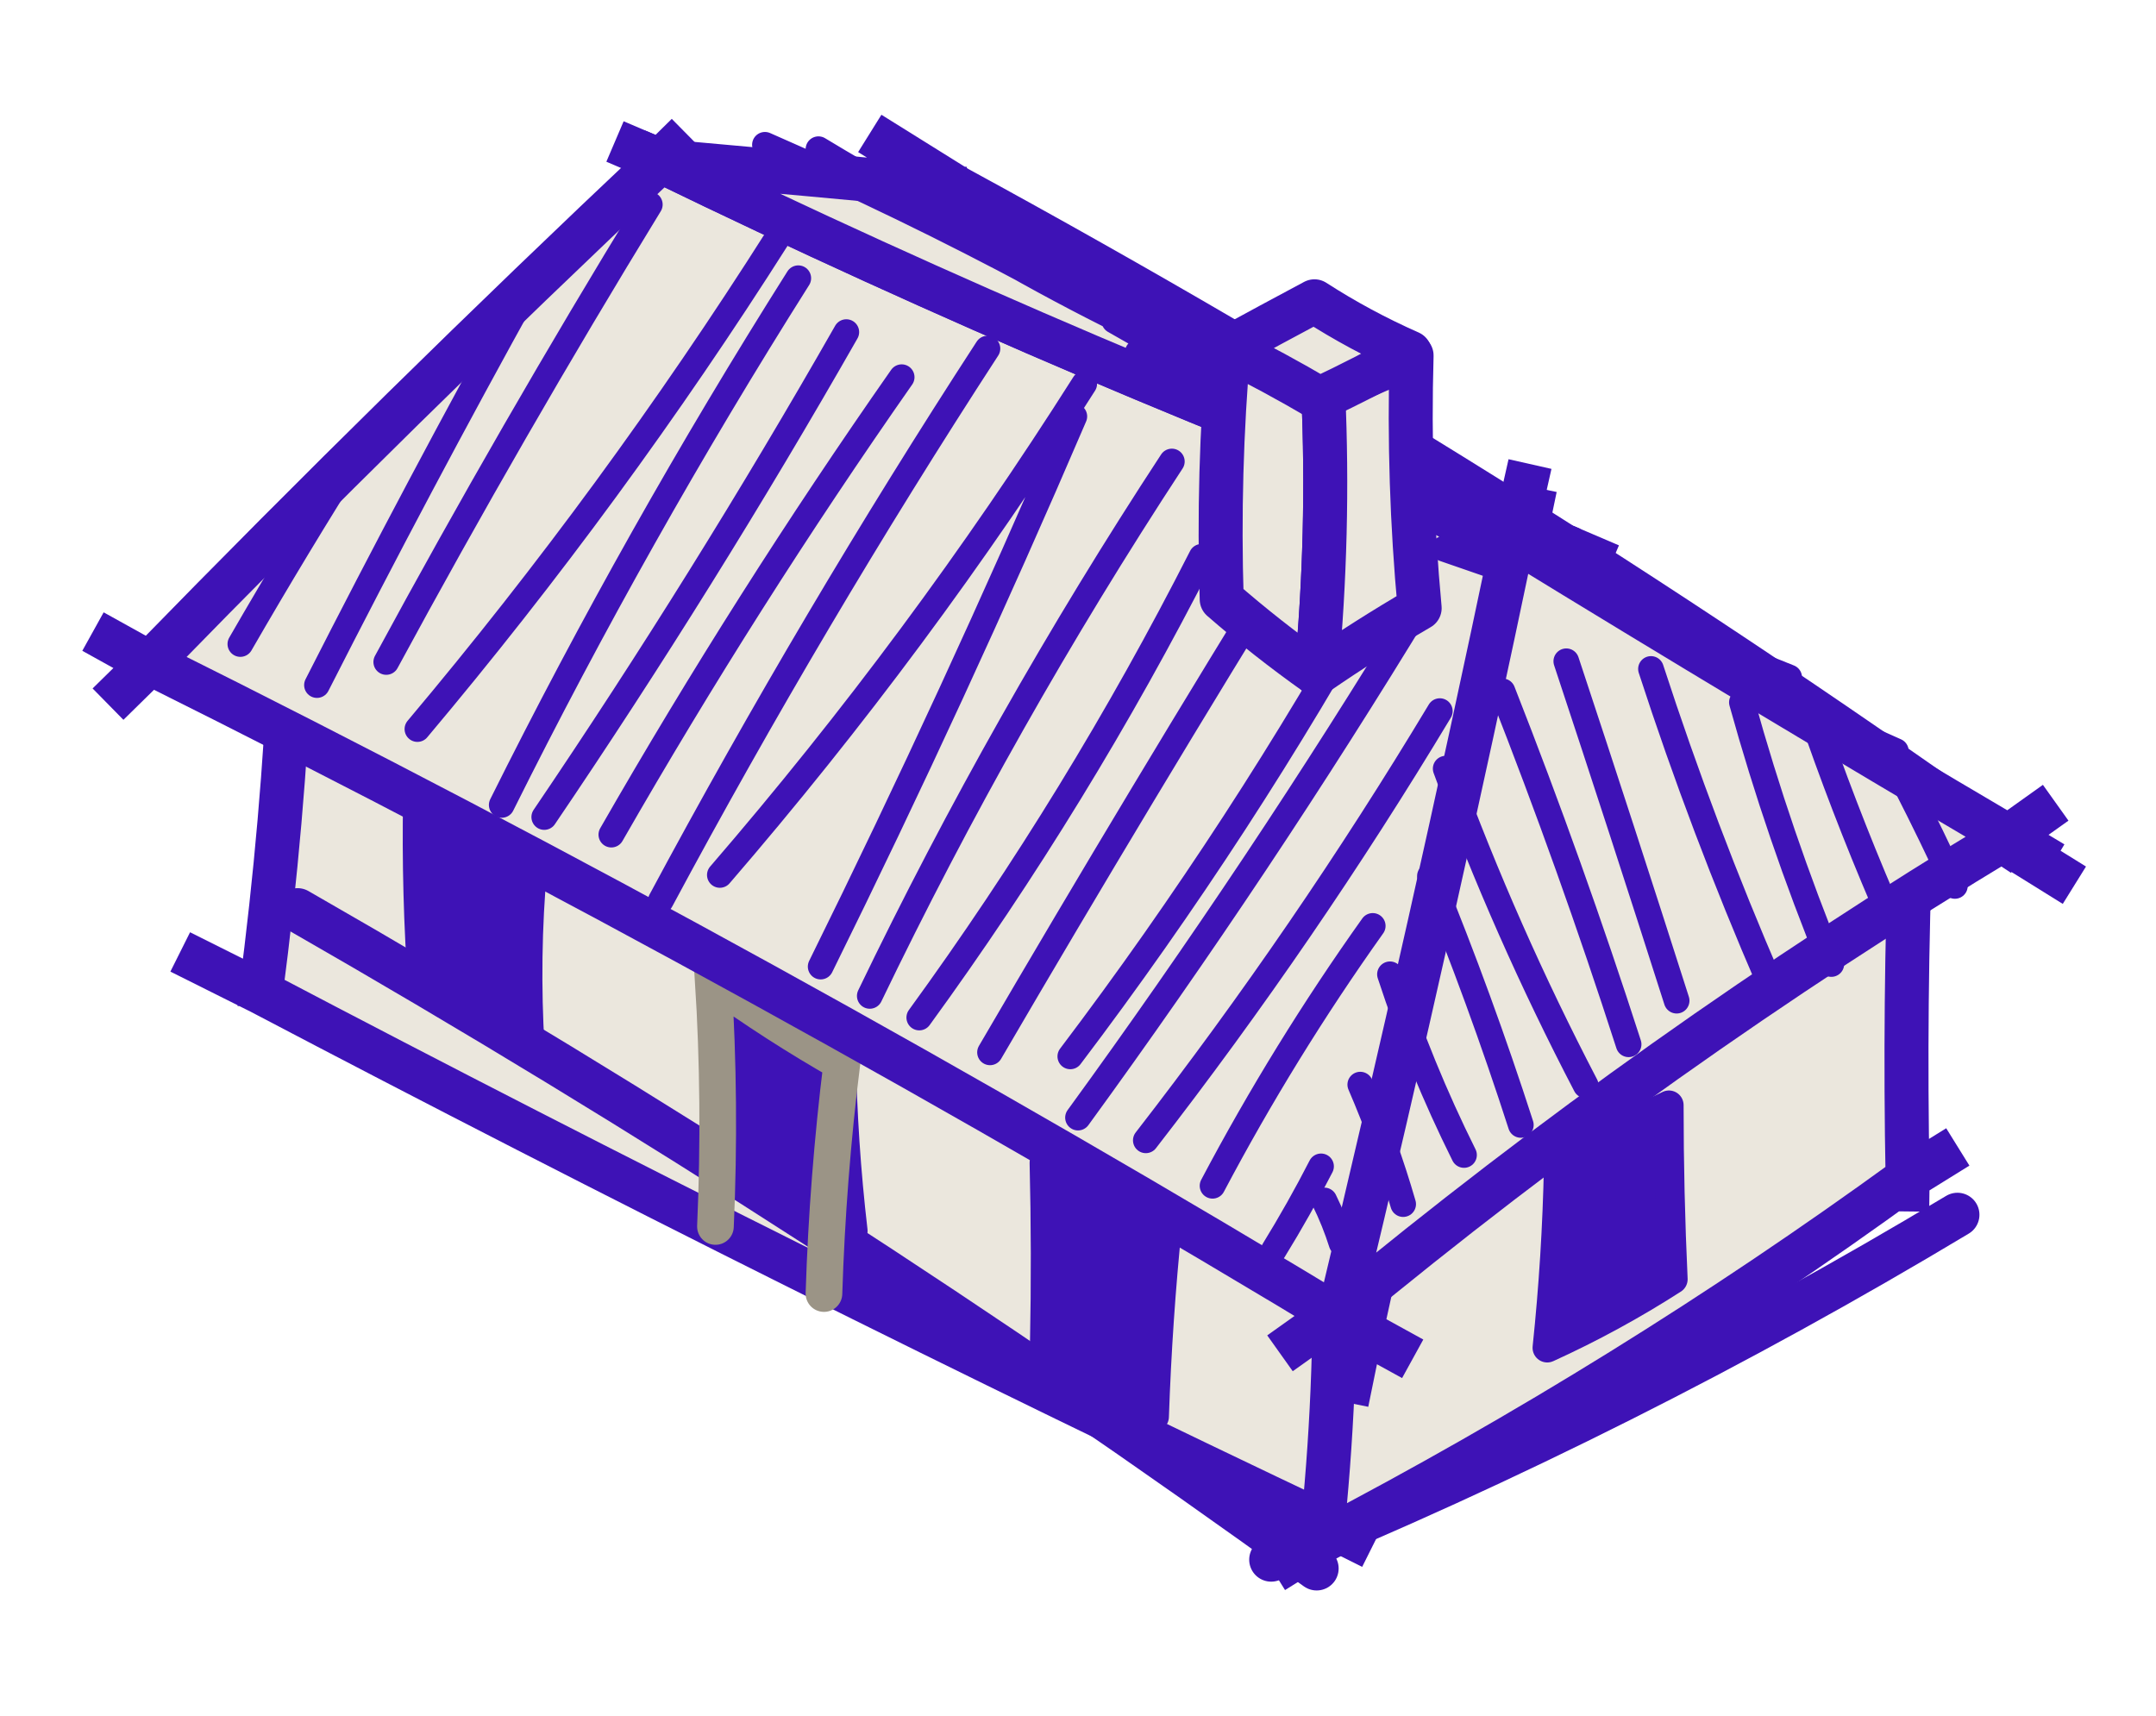
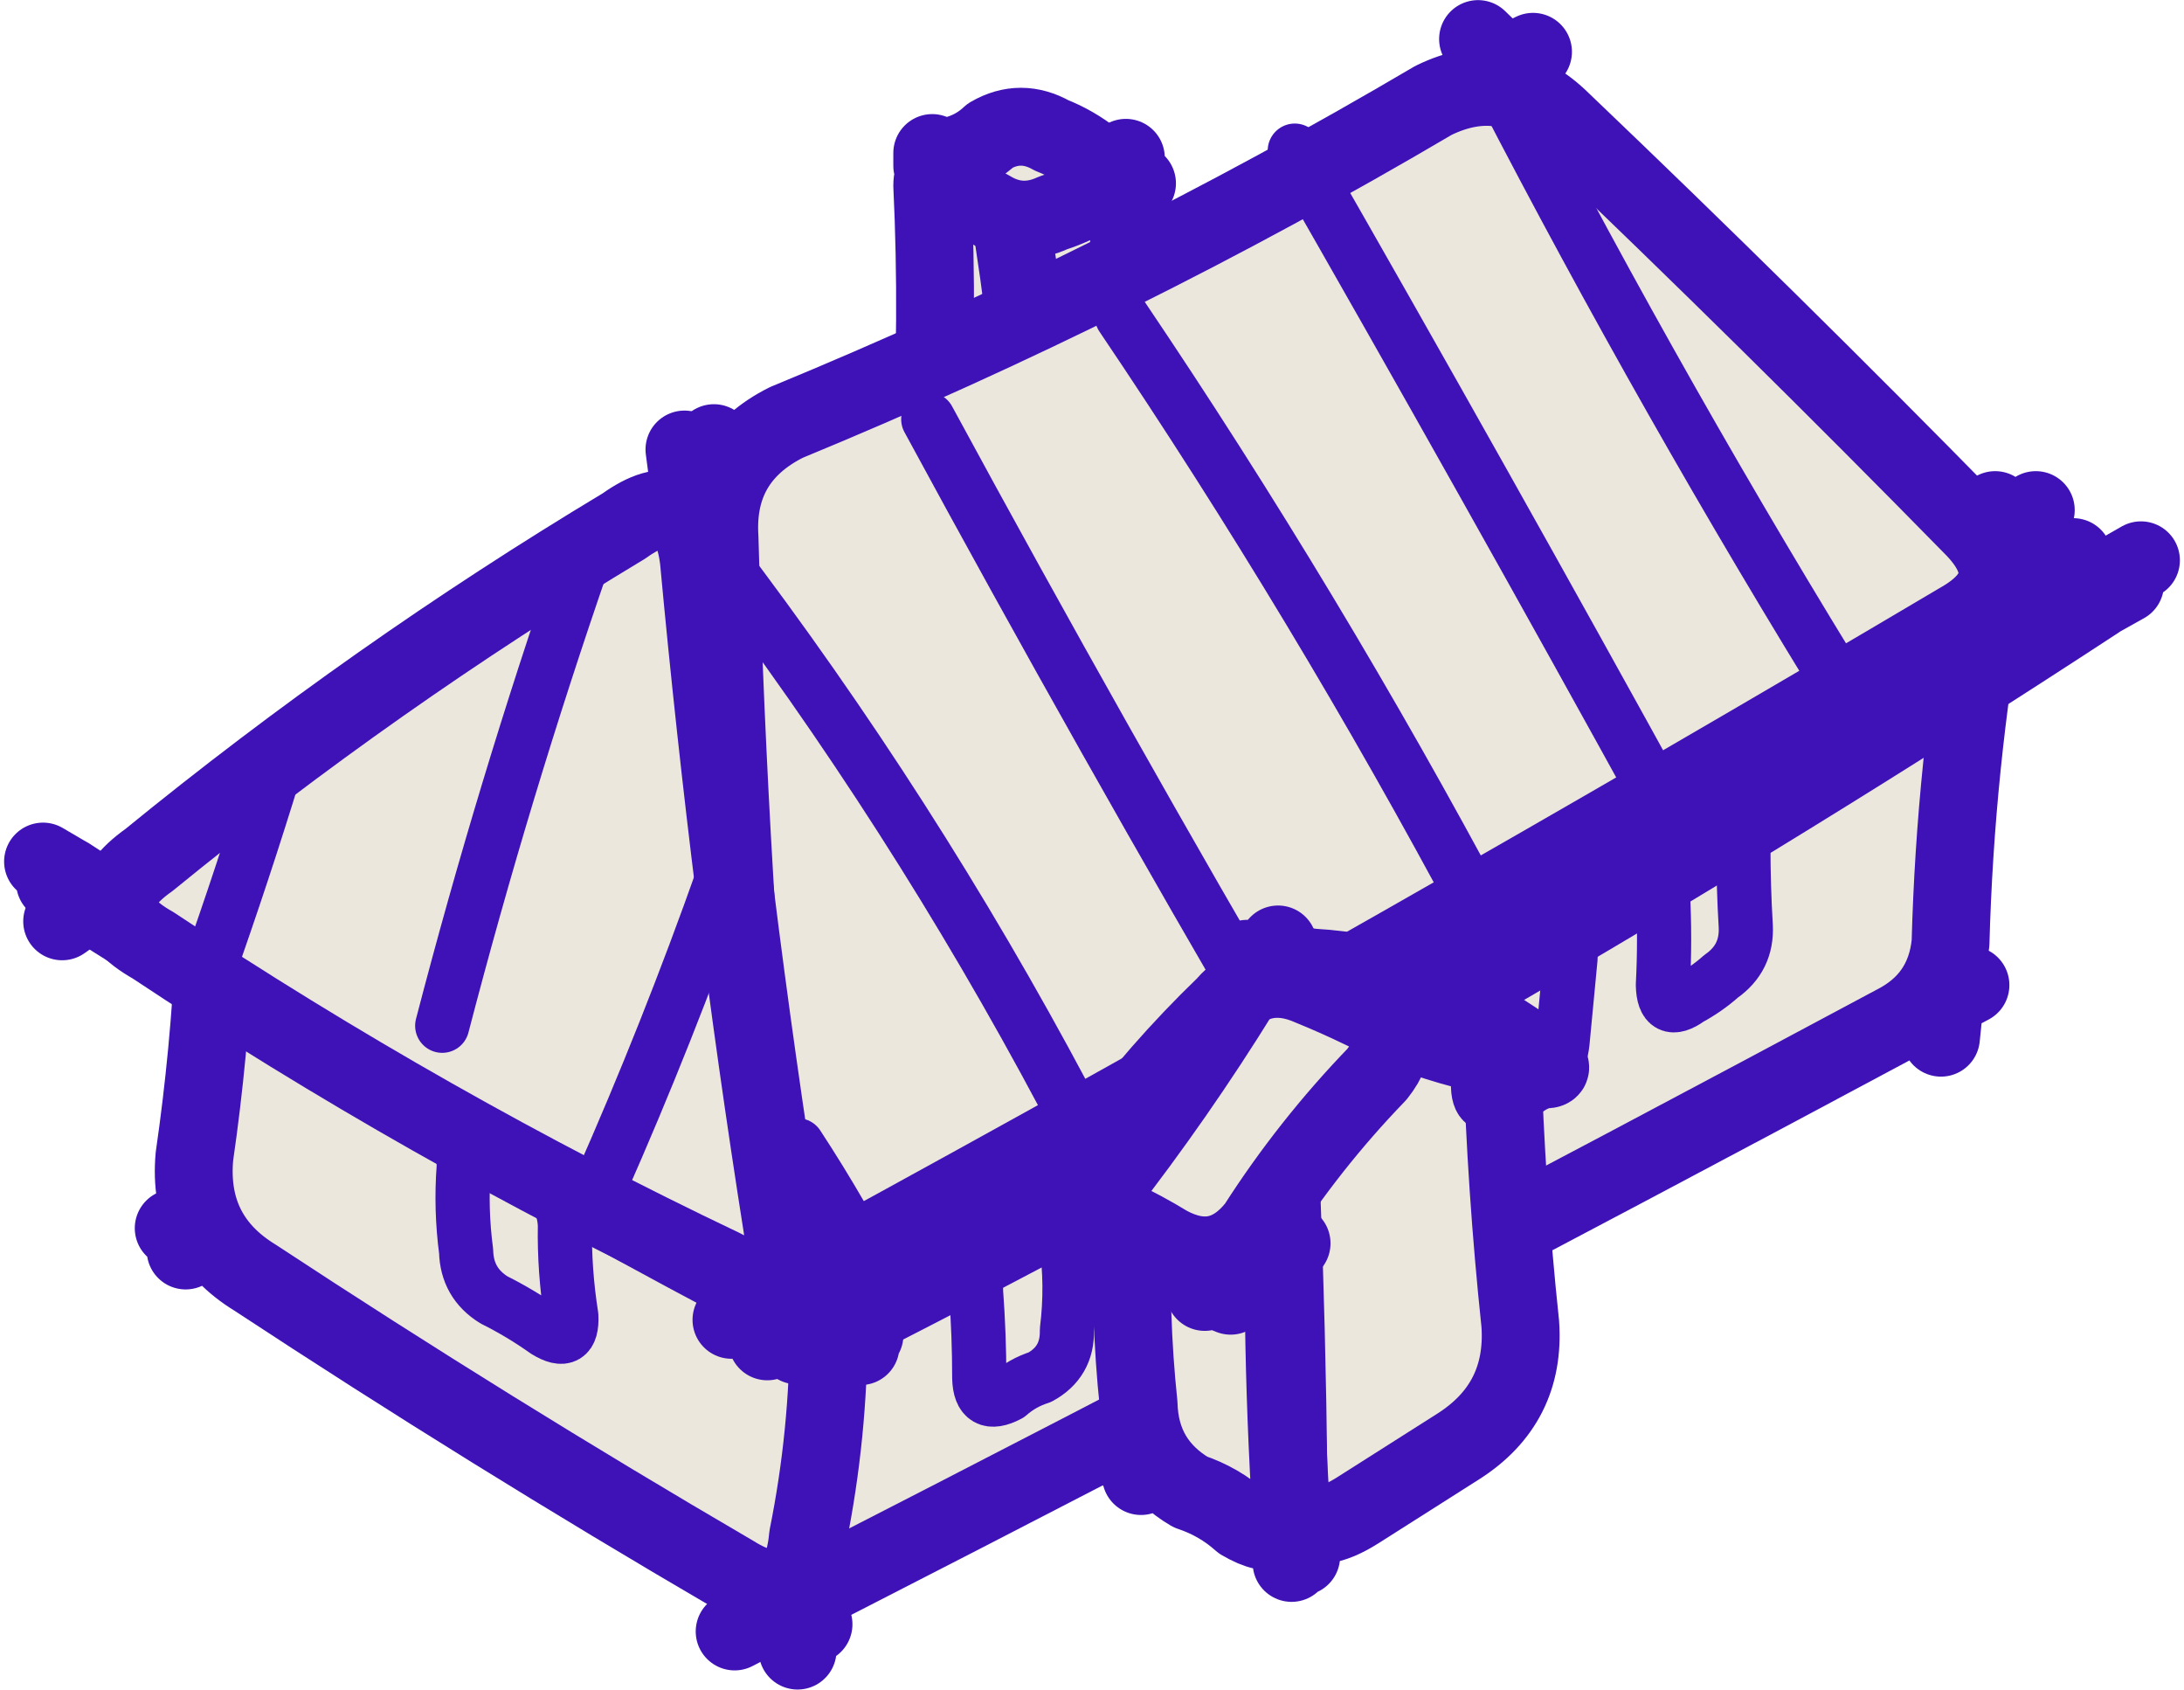
- <svg xmlns="http://www.w3.org/2000/svg" viewBox="-30 -29.7 58.7 46.8" width="235" height="187">
-   <path d="M6.37 12.01Q-8.44 4.99 -22.94 -2.63Q-22.33 -7.27 -22.13 -11.94Q-7.02 -4.63 6.95 4.7Q6.9 8.38 6.37 12.01ZM-22.94 -2.63l-2.2 -1.1M6.37 12.01l1 0.5M-22.13 -11.94l0.06 -0.75M-22.94 -2.63l-0.04 0.43M6.95 4.7l2.48 1.42M-22.13 -11.94l-2.54 -1.46M6.37 12.01l-0.05 0.59M6.95 4.7l0.03 -0.43" fill="#ebe7dd" stroke="#3e12b6" stroke-width="1.2" stroke-linejoin="round" />
-   <path d="M21.98 2.44Q14.35 7.99 5.98 12.36Q6.43 8.24 6.33 4.09Q14.3 -1.37 22.07 -7.09Q21.89 -2.33 21.98 2.44ZM5.98 12.36l-1.3 0.81M21.98 2.44l1.37 -0.85M6.33 4.09l0.03 -0.79M5.98 12.36l-0.01 0.31M22.07 -7.09l0.57 -0.4M6.33 4.09l-0.93 0.66M21.98 2.44l-0.01 0.91M22.07 -7.09l0 -0.47" fill="#ebe7dd" stroke="#3e12b6" stroke-width="1.2" stroke-linejoin="round" />
-   <path d="M5.86 13.09Q-7.56 3.37 -21.94 -4.87" fill="none" stroke="#3e12b6" stroke-width="1.2" stroke-linecap="round" />
-   <path d="M23.34 3.44Q14.33 8.85 4.62 12.85" fill="none" stroke="#3e12b6" stroke-width="1.2" stroke-linecap="round" />
-   <path d="M1.43 8.95Q-0.05 7.94 -1.56 6.96Q-1.51 4.49 -1.57 2.02Q0.15 2.76 1.79 3.67Q1.52 6.3 1.43 8.95" fill="#3e12b6" stroke="#3e12b6" stroke-width="0.8" stroke-linecap="round" stroke-linejoin="round" />
-   <path d="M-6.79 3.88Q-8.47 2.8 -10.24 1.86Q-9.95 -0.37 -9.87 -2.61Q-8.53 -1.71 -7.11 -0.95Q-7.07 1.48 -6.79 3.88" fill="#3e12b6" stroke="#3e12b6" stroke-width="0.8" stroke-linecap="round" stroke-linejoin="round" />
-   <path d="M-15.6 -1.12Q-17.08 -1.88 -18.52 -2.7Q-18.71 -5.33 -18.66 -7.95Q-17.14 -6.93 -15.53 -6.06Q-15.75 -3.59 -15.6 -1.12" fill="#3e12b6" stroke="#3e12b6" stroke-width="0.8" stroke-linecap="round" stroke-linejoin="round" />
-   <path d="M15.58 5.2Q13.93 6.26 12.15 7.07Q12.41 4.59 12.46 2.1Q13.92 1.19 15.47 0.45Q15.47 2.83 15.58 5.2" fill="#3e12b6" stroke="#3e12b6" stroke-width="0.8" stroke-linecap="round" stroke-linejoin="round" />
-   <path d="M-7.58 5.59Q-7.48 2.43 -7.09 -0.71Q-8.9 -1.74 -10.6 -2.97Q-10.39 0.39 -10.54 3.76" fill="none" stroke="#9b9486" stroke-width="1" stroke-linecap="round" />
-   <path d="M7.08 6.6Q-9.06 -3.19 -25.97 -11.61Q-19.15 -18.61 -12.04 -25.31Q-0.48 -19.69 11.58 -15.25Q9.5 -4.29 7.08 6.6ZM-25.97 -11.61l-1.55 -0.86M7.08 6.6l1.4 0.77M-12.04 -25.31l0.73 -0.72M-25.97 -11.61l-1.14 1.12M11.58 -15.25l2.29 0.98M-12.04 -25.31l-0.66 -0.28M7.08 6.6l-0.4 1.96M11.58 -15.25l0.24 -1.15" fill="#ebe7dd" stroke="#3e12b6" stroke-width="1.2" stroke-linejoin="round" />
-   <path d="M5.98 2.12Q5.38 3.29 4.69 4.41M7.39 -4.44Q4.97 -1.04 3.02 2.65M9.22 -10.3Q5.56 -4.21 1.2 1.41M8.72 -13.28Q4.33 -6.05 -0.65 0.79M7.62 -13.92Q3.85 -7.1 -0.86 -0.88M5.37 -15Q1.07 -8.05 -3.05 -0.99M2.72 -14.51Q-0.63 -7.92 -4.98 -1.94M1.91 -17.11Q-2.69 -10.09 -6.33 -2.53M-0.75 -18.34Q-4.01 -10.74 -7.67 -3.33M-0.48 -19.23Q-4.96 -12.16 -10.42 -5.83M-3.12 -20.19Q-7.89 -12.85 -12.03 -5.13M-5.46 -19.41Q-9.7 -13.35 -13.38 -6.93M-6.97 -20.64Q-10.83 -13.87 -15.21 -7.41M-8.28 -22.11Q-12.69 -15.13 -16.37 -7.74M-8.85 -23.21Q-13.31 -16.18 -18.67 -9.81M-12.33 -24.12Q-16.09 -17.98 -19.52 -11.64M-15.66 -21.84Q-18.63 -16.48 -21.41 -11.01M-20.31 -17.41Q-21.96 -14.8 -23.5 -12.13" fill="none" stroke="#3e12b6" stroke-width="0.7" stroke-linecap="round" />
-   <path d="M-3.94 -24.57Q10.67 -16.61 24.23 -6.98Q17.87 -11.05 11.58 -15.25Q-0.48 -19.69 -12.04 -25.31Q-7.99 -24.95 -3.94 -24.57ZM24.23 -6.98l2.3 1.43M-3.94 -24.57l-2.39 -1.49M11.58 -15.25l-1.23 -0.8M24.23 -6.98l0.9 0.59M-12.04 -25.31l-1.24 -0.53M11.58 -15.25l1.24 0.53M-3.94 -24.57l0.2 0.02M-12.04 -25.31l-0.23 -0.02" fill="#ebe7dd" stroke="#3e12b6" stroke-width="1.2" stroke-linejoin="round" />
-   <path d="M-5.87 -24.85Q-5.26 -24.5 -4.61 -24.22M-7.73 -25.63Q-5.55 -24.31 -3.29 -23.16M-9.19 -25.75Q-5.41 -24.1 -1.79 -22.16M-9.18 -25.58Q-4.56 -23.85 -0.01 -21.96M-6.85 -24.81Q-2.84 -22.81 1.08 -20.65M-4.61 -23.97Q-0.87 -21.85 3.06 -20.12M-2.91 -22.78Q0.59 -20.76 4.32 -19.22M-1.84 -22.3Q2.26 -20.27 6.16 -17.88M0.34 -20.95Q4.33 -18.7 8.14 -16.16M0.98 -20.09Q5.55 -17.86 10.2 -15.81M3.13 -18.74Q7.5 -16.41 12.03 -14.39M5.27 -17.59Q8.83 -15.58 12.56 -13.91M6.26 -17.06Q10.42 -14.65 14.88 -12.85M8.61 -15.78Q12.62 -14.19 16.43 -12.14M9.33 -14.73Q14.09 -13.1 18.75 -11.22M11.73 -14.04Q15.96 -11.71 20.29 -9.58M15.63 -12.04Q18.62 -10.56 21.66 -9.21M20.13 -9.46Q21.92 -8.61 23.68 -7.71" fill="none" stroke="#3e12b6" stroke-width="0.7" stroke-linecap="round" />
-   <path d="M24.73 -6.88Q15.13 -1.09 6.49 6.06Q9.01 -4.44 11.22 -15Q17.94 -10.88 24.73 -6.88ZM6.49 6.06l-1.63 1.16M24.73 -6.88l1.29 -0.92M11.22 -15l0.46 -2.04M6.49 6.06l-0.25 1.12M24.73 -6.88l1.22 0.73M11.22 -15l-0.71 -0.43" fill="#ebe7dd" stroke="#3e12b6" stroke-width="1.2" stroke-linejoin="round" />
-   <path d="M21.95 -8.25Q22.64 -6.9 23.27 -5.53M19.54 -9.68Q20.47 -7.04 21.6 -4.47M17.46 -10.54Q18.47 -6.9 19.9 -3.4M14.98 -11.45Q16.4 -7.08 18.23 -2.86M12.67 -11.66Q14.2 -7.04 15.68 -2.4M10.93 -10.84Q12.8 -6.08 14.37 -1.21M9.38 -8.73Q11.01 -4.29 13.2 -0.09M8.95 -5.8Q10.32 -2.45 11.43 0.99M7.86 -3.12Q8.69 -0.58 9.88 1.81M7.05 -0.11Q7.74 1.49 8.22 3.15M6.07 3.05Q6.35 3.62 6.54 4.22" fill="none" stroke="#3e12b6" stroke-width="0.7" stroke-linecap="round" />
-   <path d="M5.85 -11.32Q4.51 -12.27 3.27 -13.35Q3.16 -16.8 3.46 -20.25Q4.77 -19.66 6.04 -18.98Q6.21 -15.14 5.85 -11.32Z" fill="#ebe7dd" stroke="#3e12b6" stroke-width="1.2" stroke-linejoin="round" />
-   <path d="M8.67 -13.11Q7.23 -12.27 5.85 -11.32Q6.21 -15.14 6.04 -18.98Q7.26 -19.45 8.45 -20Q8.35 -16.55 8.67 -13.11Z" fill="#ebe7dd" stroke="#3e12b6" stroke-width="1.2" stroke-linejoin="round" />
-   <path d="M5.94 -18.82Q4.7 -19.55 3.41 -20.19Q4.6 -20.84 5.8 -21.48Q7.04 -20.68 8.4 -20.08Q7.19 -19.41 5.94 -18.82Z" fill="#ebe7dd" stroke="#3e12b6" stroke-width="1.2" stroke-linejoin="round" />
+ <svg xmlns="http://www.w3.org/2000/svg" viewBox="-13.53 -14.05 27.31 21.2" width="128" height="99">
+   <g>
+     <path d="M0.44 -7.87Q0.11 -7.75 -0.22 -7.62Q-0.51 -7.51 -0.54 -7.82Q-0.6 -9.35 -0.84 -10.86Q-0.88 -11.27 -0.49 -11.39Q-0.15 -11.46 0.18 -11.59Q0.57 -11.71 0.59 -11.3Q0.58 -9.8 0.72 -8.31Q0.74 -7.99 0.44 -7.87ZM-0.88 -11.27l-0.03 -0.3M-0.51 -7.51l0.03 0.32M0.57 -11.71l0.12 -0.04M-0.88 -11.27l-0.08 0.03M0.74 -7.99l0.01 0.11M0.57 -11.71l-0.02 -0.36" fill="#ebe7dd" stroke="#3e12b6" stroke-width="0.977" stroke-linecap="round" stroke-linejoin="round" />
+     <path d="M-0.87 -7.63Q-1.2 -7.8 -1.56 -7.87Q-1.9 -7.99 -1.9 -8.35Q-1.8 -10.04 -1.88 -11.72Q-1.88 -11.97 -1.67 -11.83Q-1.4 -11.61 -1.1 -11.42Q-0.88 -11.27 -0.85 -11Q-0.61 -9.45 -0.55 -7.89Q-0.51 -7.51 -0.87 -7.63ZM-1.9 -7.99l-0.13 -0.04M-0.51 -7.51l0.12 0.04M-1.88 -11.97l0 -0.16M-1.9 -7.99l0 0.36M-0.51 -7.51l0.02 0.17M-0.88 -11.27l-0.02 -0.21" fill="#ebe7dd" stroke="#3e12b6" stroke-width="0.977" stroke-linecap="round" stroke-linejoin="round" />
+     <path d="M0.12 -11.6Q-0.11 -11.46 -0.36 -11.38Q-0.77 -11.19 -1.15 -11.42Q-1.36 -11.53 -1.54 -11.67Q-1.92 -11.9 -1.54 -12.12Q-1.32 -12.19 -1.15 -12.35Q-0.77 -12.57 -0.38 -12.35Q-0.1 -12.24 0.14 -12.05Q0.56 -11.8 0.12 -11.6Z" fill="#ebe7dd" stroke="#3e12b6" stroke-width="0.977" stroke-linecap="round" stroke-linejoin="round" />
+     <path d="M10.2 -1.2Q3.48 2.4 -3.3 5.87Q-3.78 6.12 -3.69 5.58Q-3.3 3.92 -3.14 2.21Q-3.06 1.7 -2.61 1.42Q3.93 -3.06 10.84 -6.95Q11.42 -7.31 11.35 -6.63Q10.96 -4.44 10.9 -2.22Q10.83 -1.52 10.2 -1.2ZM-3.78 6.12l-0.58 0.3M10.83 -1.52l0.32 -0.17M-3.06 1.7l0.04 -0.28M-3.78 6.12l-0.02 0.12M11.42 -7.31l0.55 -0.34M-3.06 1.7l-0.28 0.18M10.83 -1.52l-0.05 0.49M11.42 -7.31l0.04 -0.34" fill="#ebe7dd" stroke="#3e12b6" stroke-width="0.977" stroke-linecap="round" stroke-linejoin="round" />
+     <path d="M-4.38 5.7Q-7.43 3.92 -10.38 1.98Q-11.23 1.46 -11.14 0.46Q-10.95 -0.85 -10.89 -2.18Q-10.8 -3.18 -9.95 -2.65Q-7.05 -0.6 -3.93 1.1Q-3.08 1.63 -3.18 2.62Q-3.18 3.94 -3.44 5.23Q-3.53 6.23 -4.38 5.7ZM-11.23 1.46l-0.17 -0.1M-3.53 6.23l0.16 0.1M-10.8 -3.18l0.02 -0.25M-11.23 1.46l-0.02 0.18M-3.08 1.63l0.37 0.23M-10.8 -3.18l-0.56 -0.35M-3.53 6.23l-0.04 0.43M-3.08 1.63l0.02 -0.22" fill="#ebe7dd" stroke="#3e12b6" stroke-width="0.977" stroke-linecap="round" stroke-linejoin="round" />
+     <path d="M-6.73 2.65Q-7.04 2.43 -7.38 2.26Q-7.72 2.05 -7.73 1.65Q-7.8 1.12 -7.76 0.59Q-7.78 0.19 -7.43 0.39Q-7.13 0.53 -6.86 0.72Q-6.51 0.92 -6.49 1.32Q-6.5 1.89 -6.41 2.46Q-6.39 2.86 -6.73 2.65Z" fill="none" stroke="#3e12b6" stroke-width="0.68" stroke-linecap="round" stroke-linejoin="round" />
+     <path d="M12.74 -6.52Q5.07 -1.5 -3.09 2.64Q-3.11 2.65 -3.12 2.63Q-3.13 2.56 -3.14 2.49Q-3.15 2.46 -3.13 2.45Q4.87 -1.99 12.72 -6.69Q12.73 -6.7 12.74 -6.68Q12.74 -6.61 12.75 -6.55Q12.75 -6.53 12.74 -6.52ZM-3.11 2.65l-0.34 0.2M12.75 -6.53l0.34 -0.19M12.73 -6.7l0.56 -0.32M-3.15 2.46l-0.45 0.26" fill="#ebe7dd" stroke="#3e12b6" stroke-width="0.977" stroke-linecap="round" stroke-linejoin="round" />
+     <path d="M-3.13 2.64Q-8.06 0.1 -12.73 -2.89Q-12.75 -2.9 -12.75 -2.92Q-12.75 -2.99 -12.75 -3.05Q-12.75 -3.07 -12.73 -3.06Q-8.11 -0.03 -3.17 2.45Q-3.15 2.46 -3.14 2.49Q-3.13 2.56 -3.12 2.63Q-3.11 2.65 -3.13 2.64ZM-12.75 -2.9l-0.14 -0.08M-3.11 2.65l0.33 0.19M-3.15 2.46l0.42 0.24M-12.75 -3.07l-0.29 -0.17" fill="#ebe7dd" stroke="#3e12b6" stroke-width="0.977" stroke-linecap="round" stroke-linejoin="round" />
+     <path d="M11.01 -6.25Q4.02 -2.11 -3.11 1.78Q-3.98 2.27 -4.04 1.27Q-4.43 -3.01 -4.55 -7.31Q-4.61 -8.3 -3.71 -8.75Q0.49 -10.48 4.41 -12.79Q5.31 -13.23 6.02 -12.53Q8.64 -10.03 11.17 -7.45Q11.88 -6.74 11.01 -6.25ZM-3.98 2.27l-0.42 0.24M11.88 -6.74l0.56 -0.32M-4.61 -8.3l-0.01 -0.19M-3.98 2.27l0.03 0.51M5.31 -13.23l0.35 -0.17M-4.61 -8.3l-0.34 0.17M11.88 -6.74l0.46 0.45M5.31 -13.23l-0.34 -0.33" fill="#ebe7dd" stroke="#3e12b6" stroke-width="0.977" stroke-linecap="round" stroke-linejoin="round" />
+     <path d="M11.94 -7.51Q12.18 -7.06 12.38 -6.6M2.67 -12.16Q5.05 -8.01 7.36 -3.81M-1.93 -8.79Q0.26 -4.75 2.58 -0.79M-3.57 0.32Q-3 1.19 -2.53 2.12" fill="none" stroke="#3e12b6" stroke-width="0.68" stroke-linecap="round" stroke-linejoin="round" />
+     <path d="M5.01 -13.46Q7.05 -9.47 9.39 -5.65M0.5 -10.08Q2.95 -6.45 5.01 -2.59M-4.59 -7.1Q-2.13 -3.87 -0.23 -0.3" fill="none" stroke="#3e12b6" stroke-width="0.68" stroke-linecap="round" stroke-linejoin="round" />
+     <path d="M-4.51 1.86Q-8.23 0.09 -11.66 -2.19Q-12.53 -2.68 -11.71 -3.26Q-8.88 -5.57 -5.75 -7.45Q-4.94 -8.03 -4.81 -7.03Q-4.42 -2.82 -3.76 1.36Q-3.64 2.35 -4.51 1.86ZM-12.53 -2.68l-0.14 -0.08M-3.64 2.35l0.45 0.25M-4.94 -8.03l0.15 -0.11M-12.53 -2.68l-0.27 0.19M-3.64 2.35l0.06 0.48M-4.94 -8.03l-0.05 -0.38" fill="#ebe7dd" stroke="#3e12b6" stroke-width="0.977" stroke-linecap="round" stroke-linejoin="round" />
+     <path d="M-6.26 -7.03Q-7.26 -4.14 -8.03 -1.18" fill="none" stroke="#3e12b6" stroke-width="0.68" stroke-linecap="round" stroke-linejoin="round" />
+     <path d="M-4.5 -3.07Q-5.2 -1.09 -6.05 0.83M-10.03 -4.73Q-10.42 -3.43 -10.87 -2.14" fill="none" stroke="#3e12b6" stroke-width="0.68" stroke-linecap="round" stroke-linejoin="round" />
+     <path d="M4.72 4.1Q4.09 4.5 3.46 4.9Q2.62 5.43 2.59 4.43Q2.58 3.08 2.52 1.72Q2.5 0.86 3.05 0.2Q3.43 -0.36 3.91 -0.85Q4.14 -1.13 4.49 -1.04Q4.79 -1.01 5.08 -0.89Q5.28 -0.84 5.29 -0.64Q5.34 0.97 5.5 2.56Q5.57 3.56 4.72 4.1ZM2.62 5.43l-0.11 0.07M5.57 3.56l0.28 -0.18M2.5 0.86l-0.01 -0.4M2.62 5.43l0.01 0.29M4.14 -1.13l0.11 -0.13M2.5 0.86l-0.05 0.07M5.57 3.56l0.02 0.37M5.28 -0.84l-0.03 -0.41" fill="#ebe7dd" stroke="none" />
+     <path d="M5.27 -0.85Q5.32 0.86 5.5 2.56Q5.57 3.56 4.72 4.1Q4.09 4.5 3.46 4.9Q2.62 5.43 2.59 4.43Q2.57 2.65 2.5 0.86" fill="none" stroke="#3e12b6" stroke-width="0.977" stroke-linecap="round" stroke-linejoin="round" />
+     <path d="M2 5.04Q1.72 4.79 1.36 4.67Q0.73 4.3 0.71 3.57Q0.59 2.43 0.64 1.29Q0.62 0.59 1.25 0.89Q1.53 1.12 1.88 1.19Q2.51 1.49 2.53 2.19Q2.54 3.44 2.61 4.68Q2.63 5.41 2 5.04ZM0.73 4.3l-0.16 -0.09M2.63 5.41l0.12 0.07M0.62 0.59l0 -0.1M0.73 4.3l0.01 0.17M2.51 1.49l0.12 0.06M0.62 0.59l-0.06 -0.03M2.63 5.41l0 0.15M2.51 1.49l0 -0.14" fill="#ebe7dd" stroke="#3e12b6" stroke-width="0.977" stroke-linecap="round" stroke-linejoin="round" />
+     <path d="M5.65 -0.42Q5.49 -0.31 5.3 -0.24Q4.96 -0.07 4.97 -0.46Q4.95 -0.98 5 -1.51Q5.02 -1.91 5.38 -2.07Q5.57 -2.2 5.8 -2.26Q6.16 -2.42 6.13 -2.02Q6.08 -1.5 6.03 -0.97Q5.99 -0.59 5.65 -0.42Z" fill="none" stroke="#3e12b6" stroke-width="0.68" stroke-linecap="round" stroke-linejoin="round" />
+     <path d="M8.02 -1.8Q7.84 -1.64 7.62 -1.52Q7.3 -1.29 7.29 -1.69Q7.32 -2.27 7.29 -2.85Q7.29 -3.24 7.62 -3.43Q7.8 -3.5 7.95 -3.63Q8.29 -3.82 8.3 -3.44Q8.3 -2.93 8.33 -2.43Q8.35 -2.03 8.02 -1.8Z" fill="none" stroke="#3e12b6" stroke-width="0.68" stroke-linecap="round" stroke-linejoin="round" />
+     <path d="M-0.53 3.23Q-0.75 3.3 -0.92 3.45Q-1.28 3.64 -1.29 3.24Q-1.29 2.7 -1.33 2.16Q-1.35 1.76 -1 1.57Q-0.79 1.41 -0.55 1.32Q-0.2 1.12 -0.2 1.52Q-0.12 2.08 -0.19 2.64Q-0.18 3.04 -0.53 3.23Z" fill="none" stroke="#3e12b6" stroke-width="0.68" stroke-linecap="round" stroke-linejoin="round" />
+     <path d="M-0.08 0.91Q0.88 1.44 1.82 2Q1.84 2.01 1.85 2.04Q1.86 2.11 1.87 2.19Q1.87 2.22 1.85 2.2Q0.91 1.61 -0.08 1.08Q-0.1 1.07 -0.1 1.05Q-0.09 0.99 -0.1 0.92Q-0.1 0.9 -0.08 0.91Z" fill="#ebe7dd" stroke="#3e12b6" stroke-width="0.977" stroke-linecap="round" stroke-linejoin="round" />
+     <path d="M3.47 -1.38Q3.15 -1.54 2.83 -1.7Q2.2 -2.01 2.89 -1.91Q3.24 -1.89 3.59 -1.82Q4.28 -1.73 4.87 -1.35Q5.24 -1.13 5.59 -0.89Q6.2 -0.51 5.51 -0.69Q5.15 -0.77 4.8 -0.88Q4.11 -1.06 3.47 -1.38Z" fill="#ebe7dd" stroke="#3e12b6" stroke-width="0.977" stroke-linecap="round" stroke-linejoin="round" />
+     <path d="M4.07 -1.17Q4.91 -0.88 5.77 -0.67" fill="none" stroke="#3e12b6" stroke-width="0.68" stroke-linecap="round" stroke-linejoin="round" />
+     <path d="M2.87 -1.67Q3.19 -1.54 3.5 -1.39Q4.13 -1.11 3.7 -0.57Q2.85 0.31 2.19 1.34Q1.73 1.92 1.08 1.57Q0.77 1.38 0.43 1.22Q-0.22 0.87 0.26 0.32Q0.95 -0.62 1.79 -1.43Q2.24 -1.95 2.87 -1.67ZM4.13 -1.11l0.12 0.05M2.24 -1.95l-0.17 -0.07M1.73 1.92l-0.19 0.24M4.13 -1.11l0.08 -0.1M-0.22 0.87l-0.19 -0.1M1.73 1.92l0.1 0.05M2.24 -1.95l0.22 -0.25M-0.22 0.87l-0.14 0.16" fill="#ebe7dd" stroke="#3e12b6" stroke-width="0.977" stroke-linecap="round" stroke-linejoin="round" />
+     <path d="M2.12 -1.53Q1.31 -0.22 0.36 1" fill="none" stroke="#3e12b6" stroke-width="0.68" stroke-linecap="round" stroke-linejoin="round" />
+   </g>
</svg>
